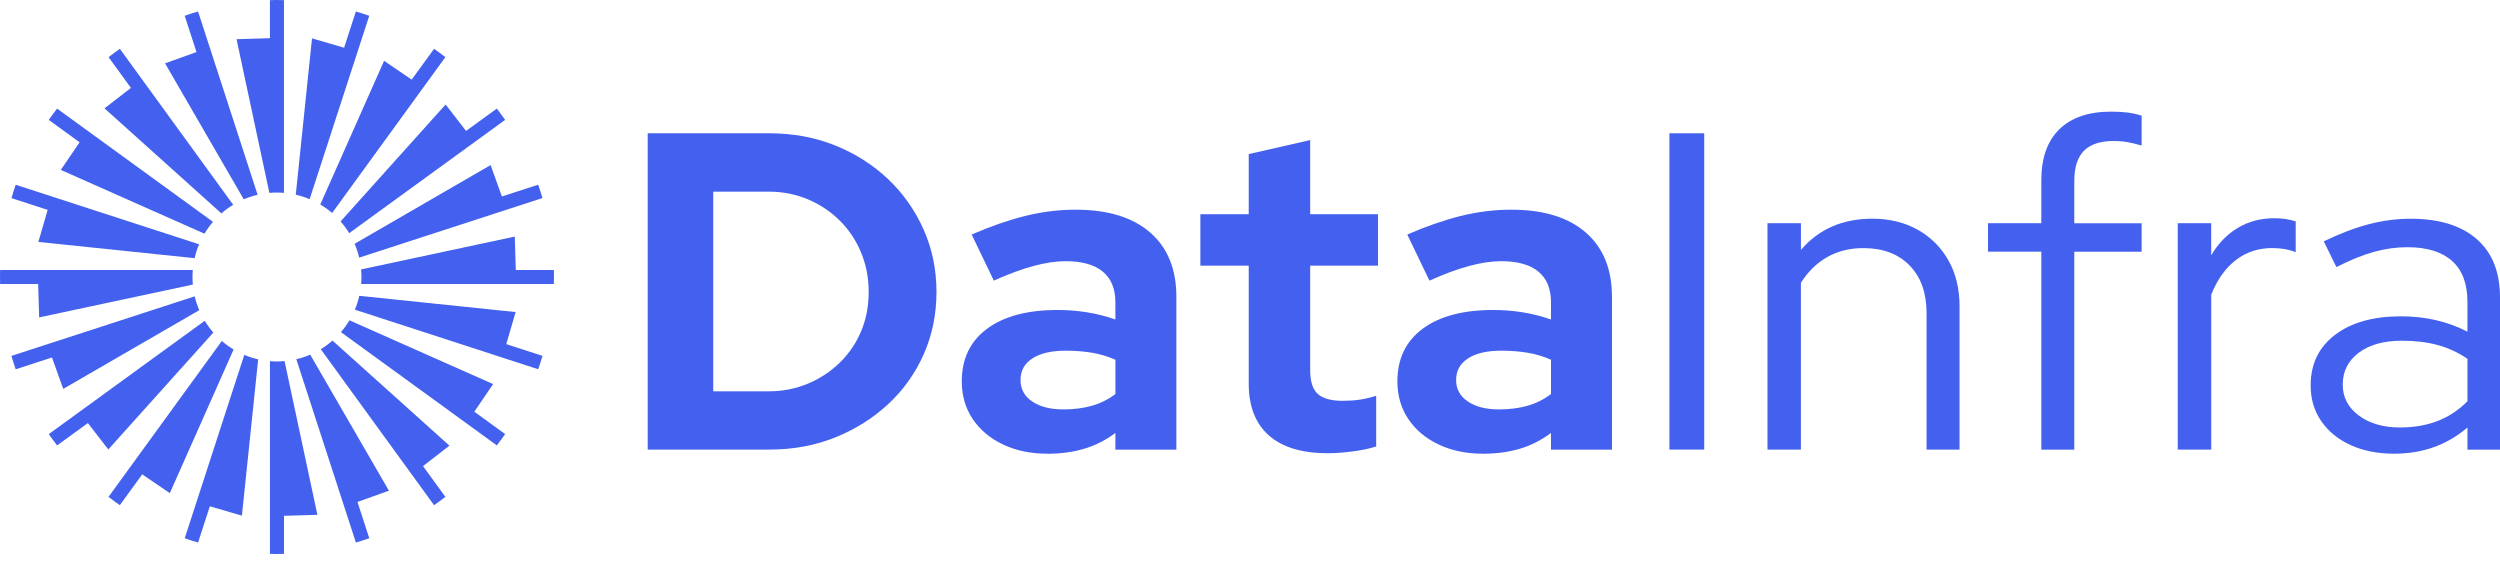
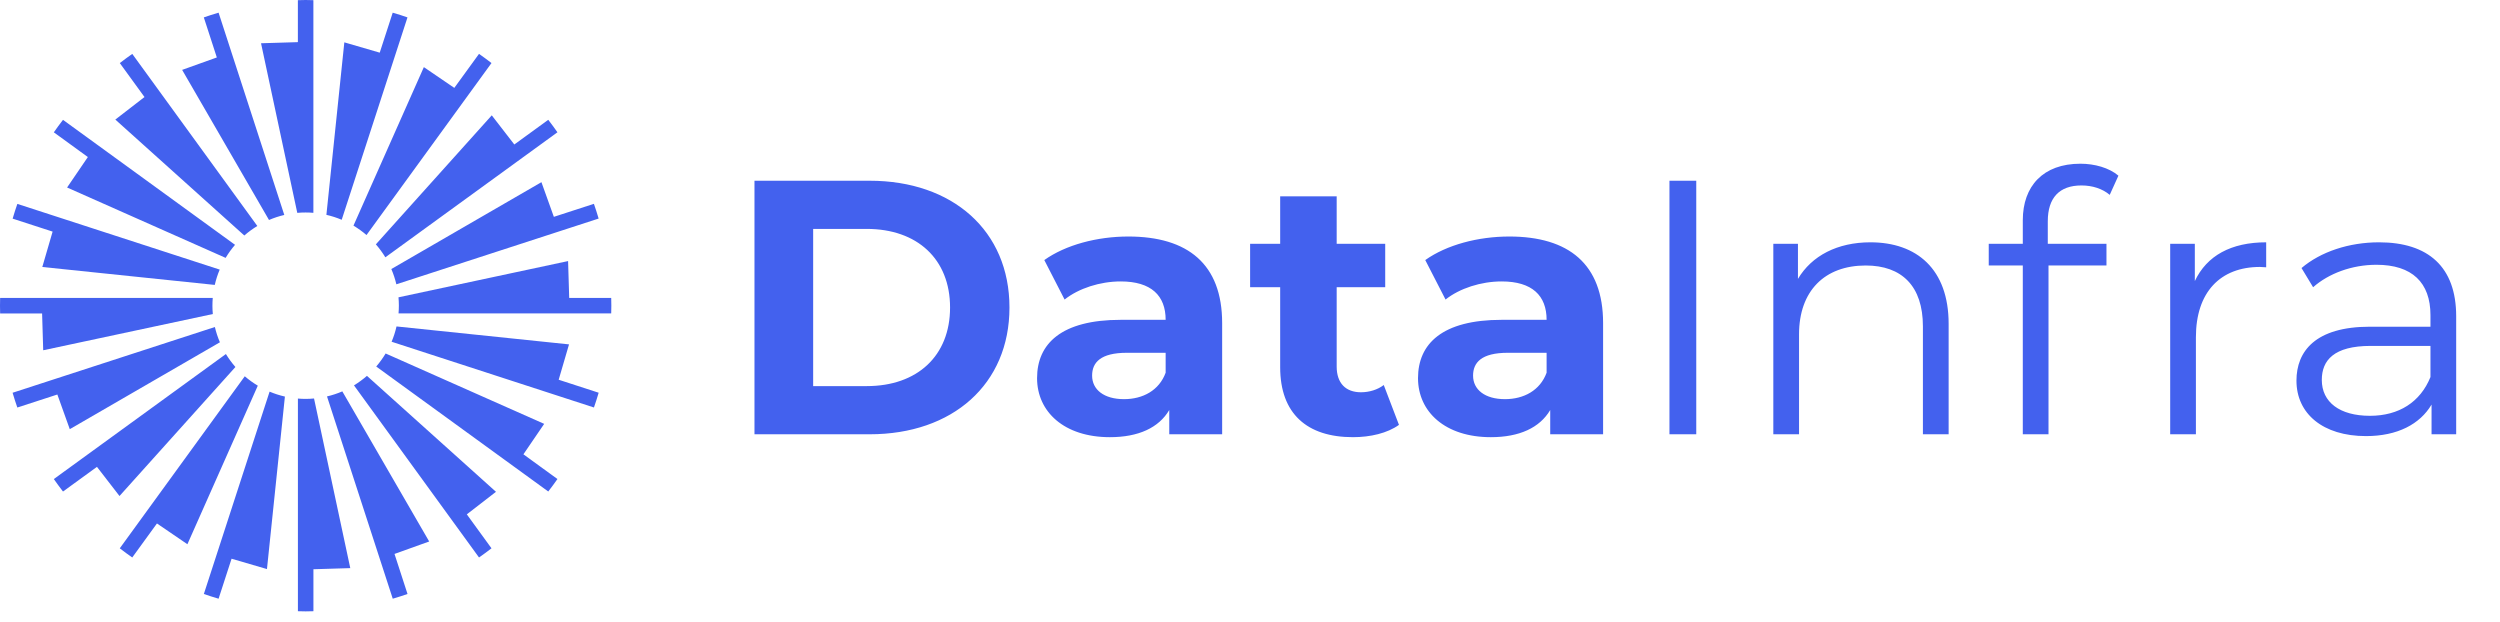
- <svg xmlns="http://www.w3.org/2000/svg" width="176" height="40" viewBox="0 0 176 40" fill="none">
-   <path d="M3.66 25.167L1.105 25.997C1.004 25.709 0.905 25.397 0.804 25.055L13.708 20.862C13.785 21.195 13.893 21.52 14.028 21.836L4.451 27.378L3.658 25.165L3.66 25.167ZM2.754 22.346L13.577 20.034C13.544 19.681 13.544 19.358 13.572 19.008H0.008C-0.003 19.337 -0.003 19.668 0.008 19.995H2.686L2.757 22.346H2.754ZM14.413 22.584L3.434 30.561C3.608 30.811 3.798 31.071 4.019 31.357L6.185 29.783L7.624 31.643L15.018 23.412C14.792 23.154 14.59 22.877 14.411 22.584H14.413ZM4.281 11.962L14.394 16.451C14.57 16.156 14.77 15.878 14.994 15.618L4.019 7.646C3.795 7.934 3.606 8.194 3.434 8.441L5.604 10.018L4.279 11.962H4.281ZM17.162 14.033C17.478 13.898 17.805 13.79 18.136 13.713L13.944 0.809C13.6 0.91 13.289 1.009 13.002 1.11L13.833 3.665L11.62 4.458L17.162 14.035V14.033ZM15.616 24.004L7.641 34.979C7.929 35.2 8.187 35.392 8.437 35.564L10.013 33.394L11.955 34.718L16.446 24.604C16.151 24.427 15.871 24.225 15.613 24.004H15.616ZM15.588 15.023C15.846 14.797 16.123 14.595 16.416 14.416L8.439 3.439C8.189 3.611 7.927 3.805 7.643 4.024L9.217 6.19L7.357 7.628L15.588 15.025V15.023ZM2.696 17.031L13.701 18.175C13.777 17.842 13.882 17.515 14.015 17.199L1.107 13.007C1.006 13.296 0.907 13.607 0.806 13.947L3.357 14.775L2.699 17.033L2.696 17.031ZM19.992 13.575V0.011C19.829 0.004 19.663 0 19.497 0C19.332 0 19.166 0.004 19.003 0.011V2.688L16.652 2.759L18.964 13.579C19.147 13.562 19.323 13.556 19.495 13.556C19.657 13.556 19.82 13.562 19.99 13.577L19.992 13.575ZM13.002 37.893C13.291 37.994 13.6 38.093 13.944 38.194L14.773 35.643L17.031 36.303L18.175 25.298C17.841 25.223 17.515 25.118 17.198 24.984L13.005 37.893H13.002ZM23.38 14.997L31.354 4.022C31.066 3.8 30.808 3.611 30.558 3.437L28.982 5.607L27.04 4.282L22.549 14.395C22.844 14.571 23.121 14.771 23.382 14.995L23.38 14.997ZM34.541 11.62L24.965 17.162C25.1 17.479 25.207 17.805 25.285 18.137L38.189 13.943C38.088 13.601 37.989 13.291 37.888 13.003L35.333 13.833L34.539 11.62H34.541ZM24.582 16.416L35.561 8.439C35.389 8.19 35.195 7.927 34.976 7.644L32.81 9.218L31.371 7.357L23.977 15.588C24.203 15.846 24.405 16.124 24.584 16.416H24.582ZM36.312 19.006L36.24 16.655L25.42 18.967C25.453 19.317 25.453 19.642 25.425 19.993H38.991C39.004 19.664 39.002 19.332 38.991 19.006H36.314H36.312ZM25.995 1.11C25.709 1.009 25.399 0.91 25.053 0.809L24.225 3.359L21.966 2.701L20.822 13.706C21.156 13.781 21.483 13.887 21.799 14.02L25.995 1.11ZM21.835 24.969C21.519 25.105 21.192 25.212 20.861 25.29L25.055 38.194C25.397 38.093 25.706 37.994 25.997 37.893L25.167 35.338L27.38 34.544L21.837 24.967L21.835 24.969ZM19.5 25.447C19.336 25.447 19.175 25.44 19.005 25.425V38.992C19.168 38.998 19.334 39.002 19.5 39.002C19.665 39.002 19.829 38.998 19.994 38.992V36.314L22.345 36.243L20.033 25.421C19.85 25.438 19.674 25.447 19.502 25.447H19.5ZM34.716 27.04L24.601 22.55C24.425 22.845 24.225 23.122 24.001 23.382L34.976 31.355C35.197 31.069 35.387 30.811 35.561 30.559L33.391 28.983L34.716 27.04ZM23.41 23.978C23.151 24.202 22.874 24.406 22.582 24.584L30.558 35.564C30.808 35.392 31.066 35.2 31.354 34.979L29.78 32.813L31.64 31.374L23.41 23.978ZM36.301 21.969L25.296 20.825C25.22 21.158 25.115 21.485 24.982 21.801L37.89 25.995C37.991 25.707 38.09 25.395 38.191 25.053L35.641 24.225L36.301 21.967V21.969Z" fill="#4361EE" />
-   <path d="M45.598 31.654V9.383H54.156C55.831 9.383 57.379 9.669 58.801 10.242C60.221 10.814 61.461 11.605 62.524 12.612C63.584 13.618 64.416 14.801 65.021 16.158C65.625 17.515 65.928 18.98 65.928 20.548C65.928 22.115 65.632 23.576 65.038 24.922C64.444 26.268 63.612 27.441 62.541 28.438C61.47 29.436 60.225 30.219 58.803 30.793C57.382 31.365 55.833 31.651 54.158 31.651H45.6L45.598 31.654ZM50.211 27.55H54.093C55.089 27.55 56.018 27.369 56.876 27.01C57.734 26.651 58.487 26.152 59.134 25.516C59.782 24.879 60.281 24.143 60.629 23.305C60.98 22.468 61.154 21.55 61.154 20.554C61.154 19.558 60.98 18.661 60.629 17.803C60.279 16.945 59.782 16.192 59.134 15.545C58.487 14.898 57.734 14.395 56.876 14.033C56.016 13.672 55.1 13.493 54.126 13.493H50.213V27.555L50.211 27.55Z" fill="#4361EE" />
-   <path d="M73.722 31.94C72.557 31.94 71.516 31.722 70.604 31.288C69.692 30.854 68.982 30.253 68.472 29.49C67.963 28.727 67.709 27.847 67.709 26.849C67.709 25.258 68.303 24.023 69.49 23.143C70.677 22.264 72.331 21.823 74.451 21.823C75.892 21.823 77.251 22.047 78.523 22.492V21.283C78.523 20.328 78.226 19.608 77.632 19.119C77.039 18.631 76.17 18.388 75.023 18.388C74.344 18.388 73.591 18.5 72.765 18.722C71.939 18.945 71.004 19.289 69.965 19.756L68.406 16.511C69.72 15.939 70.972 15.504 72.159 15.207C73.346 14.911 74.533 14.762 75.722 14.762C77.991 14.762 79.742 15.298 80.972 16.369C82.202 17.44 82.817 18.952 82.817 20.902V31.656H78.523V30.479C77.843 30.989 77.112 31.359 76.327 31.593C75.542 31.826 74.673 31.944 73.718 31.944L73.722 31.94ZM71.845 26.754C71.845 27.391 72.12 27.894 72.671 28.266C73.221 28.638 73.952 28.823 74.866 28.823C75.587 28.823 76.249 28.739 76.856 28.57C77.46 28.4 78.017 28.124 78.525 27.741V25.324C77.993 25.092 77.443 24.926 76.871 24.832C76.299 24.737 75.684 24.688 75.026 24.688C74.028 24.688 73.249 24.868 72.688 25.227C72.126 25.589 71.845 26.098 71.845 26.754Z" fill="#4361EE" />
-   <path d="M93.476 31.907C91.652 31.907 90.267 31.488 89.325 30.651C88.381 29.813 87.91 28.6 87.91 27.008V18.704H84.506V15.078H87.91V10.848L92.237 9.861V15.078H97.01V18.704H92.237V26.085C92.237 26.849 92.412 27.395 92.762 27.724C93.113 28.053 93.7 28.217 94.528 28.217C94.973 28.217 95.371 28.191 95.722 28.137C96.072 28.084 96.459 27.993 96.883 27.866V31.43C96.438 31.578 95.885 31.694 95.229 31.78C94.571 31.864 93.988 31.907 93.478 31.907H93.476Z" fill="#4361EE" />
-   <path d="M104.389 31.94C103.223 31.94 102.182 31.722 101.27 31.288C100.358 30.854 99.649 30.253 99.139 29.49C98.629 28.727 98.376 27.847 98.376 26.849C98.376 25.258 98.969 24.023 100.156 23.143C101.343 22.264 102.997 21.823 105.118 21.823C106.559 21.823 107.918 22.047 109.189 22.492V21.283C109.189 20.328 108.892 19.608 108.299 19.119C107.705 18.631 106.836 18.388 105.69 18.388C105.01 18.388 104.258 18.5 103.432 18.722C102.606 18.945 101.67 19.289 100.632 19.756L99.072 16.511C100.386 15.939 101.638 15.504 102.825 15.207C104.012 14.911 105.2 14.762 106.389 14.762C108.658 14.762 110.409 15.298 111.639 16.369C112.869 17.44 113.484 18.952 113.484 20.902V31.656H109.189V30.479C108.509 30.989 107.778 31.359 106.993 31.593C106.208 31.826 105.339 31.944 104.384 31.944L104.389 31.94ZM102.511 26.754C102.511 27.391 102.787 27.894 103.337 28.266C103.888 28.638 104.619 28.823 105.533 28.823C106.253 28.823 106.916 28.739 107.522 28.57C108.127 28.4 108.684 28.124 109.191 27.741V25.324C108.66 25.092 108.109 24.926 107.537 24.832C106.965 24.737 106.35 24.688 105.692 24.688C104.694 24.688 103.916 24.868 103.354 25.227C102.793 25.589 102.511 26.098 102.511 26.754Z" fill="#4361EE" />
-   <path d="M117.527 31.654V9.383H119.977V31.651H117.527V31.654Z" fill="#4361EE" />
-   <path d="M124.431 31.654V15.715H126.786V17.593C128.038 16.13 129.713 15.397 131.812 15.397C133.021 15.397 134.088 15.657 135.01 16.175C135.933 16.696 136.653 17.416 137.174 18.339C137.694 19.262 137.952 20.339 137.952 21.567V31.652H135.63V22.044C135.63 20.623 135.232 19.505 134.436 18.689C133.64 17.874 132.554 17.466 131.176 17.466C130.221 17.466 129.373 17.679 128.629 18.102C127.887 18.526 127.272 19.13 126.784 19.915V31.654H124.429H124.431Z" fill="#4361EE" />
-   <path d="M143.708 31.654V17.719H139.955V15.715H143.708V12.693C143.708 11.123 144.131 9.925 144.981 9.099C145.828 8.271 147.05 7.859 148.639 7.859C149.063 7.859 149.446 7.88 149.783 7.923C150.123 7.966 150.452 8.039 150.771 8.147V10.246C150.409 10.14 150.08 10.061 149.783 10.007C149.487 9.955 149.158 9.927 148.798 9.927C147.865 9.927 147.17 10.155 146.714 10.611C146.258 11.067 146.03 11.784 146.03 12.758V15.717H150.771V17.721H146.03V31.656H143.708V31.654Z" fill="#4361EE" />
-   <path d="M153.314 31.654V15.715H155.669V17.973C156.158 17.145 156.777 16.504 157.53 16.048C158.283 15.592 159.147 15.364 160.123 15.364C160.674 15.364 161.173 15.44 161.618 15.588V17.752C161.343 17.646 161.065 17.571 160.792 17.528C160.517 17.485 160.24 17.463 159.966 17.463C158.99 17.463 158.136 17.745 157.405 18.306C156.674 18.868 156.095 19.681 155.672 20.741V31.651H153.317L153.314 31.654Z" fill="#4361EE" />
-   <path d="M168.554 31.94C167.389 31.94 166.365 31.738 165.485 31.335C164.606 30.933 163.915 30.372 163.418 29.649C162.92 28.929 162.67 28.09 162.67 27.135C162.67 25.63 163.242 24.442 164.388 23.571C165.535 22.703 167.081 22.268 169.034 22.268C170.752 22.268 172.309 22.629 173.709 23.35V21.251C173.709 19.978 173.348 19.018 172.628 18.373C171.905 17.726 170.858 17.403 169.477 17.403C168.692 17.403 167.903 17.515 167.107 17.737C166.311 17.958 165.438 18.315 164.483 18.803L163.593 16.99C164.739 16.44 165.799 16.035 166.774 15.782C167.75 15.528 168.724 15.399 169.701 15.399C171.716 15.399 173.269 15.876 174.361 16.831C175.454 17.786 176 19.154 176 20.935V31.656H173.709V30.097C172.987 30.712 172.198 31.174 171.339 31.48C170.481 31.787 169.552 31.94 168.556 31.94H168.554ZM164.928 27.073C164.928 27.963 165.305 28.69 166.057 29.251C166.81 29.813 167.78 30.094 168.969 30.094C169.924 30.094 170.793 29.946 171.578 29.649C172.363 29.352 173.073 28.886 173.709 28.249V25.26C173.051 24.814 172.352 24.492 171.61 24.29C170.868 24.088 170.03 23.986 169.098 23.986C167.825 23.986 166.812 24.268 166.06 24.83C165.307 25.391 164.93 26.139 164.93 27.073H164.928Z" fill="#4361EE" />
+ <svg xmlns="http://www.w3.org/2000/svg" width="201" height="50" viewBox="0 0 201 50" fill="none">
+   <path d="M4.613 31.718L1.393 32.765C1.265 32.401 1.14 32.008 1.013 31.577L17.276 26.292C17.374 26.712 17.509 27.121 17.68 27.52L5.61 34.505L4.61 31.716L4.613 31.718ZM3.471 28.162L17.111 25.248C17.07 24.804 17.07 24.397 17.105 23.955H0.01C-0.003 24.37 -0.003 24.788 0.01 25.2H3.385L3.474 28.162H3.471ZM18.165 28.463L4.328 38.516C4.548 38.831 4.786 39.159 5.065 39.519L7.795 37.535L9.608 39.88L18.927 29.507C18.642 29.181 18.387 28.832 18.162 28.463H18.165ZM5.396 15.076L18.141 20.733C18.363 20.361 18.615 20.012 18.897 19.684L5.065 9.636C4.783 9.999 4.545 10.327 4.328 10.639L7.063 12.626L5.393 15.076H5.396ZM21.629 17.686C22.028 17.515 22.44 17.38 22.857 17.282L17.574 1.019C17.141 1.147 16.747 1.271 16.387 1.399L17.433 4.619L14.644 5.619L21.629 17.689V17.686ZM19.68 30.252L9.63 44.084C9.993 44.363 10.318 44.604 10.633 44.821L12.619 42.086L15.067 43.756L20.727 31.008C20.355 30.786 20.003 30.531 19.678 30.252H19.68ZM19.645 18.933C19.97 18.648 20.32 18.393 20.689 18.169L10.635 4.334C10.321 4.551 9.99 4.795 9.632 5.071L11.617 7.801L9.272 9.614L19.645 18.936V18.933ZM3.398 21.465L17.268 22.907C17.363 22.486 17.496 22.074 17.664 21.676L1.395 16.393C1.268 16.756 1.143 17.149 1.016 17.578L4.23 18.621L3.401 21.467L3.398 21.465ZM25.196 17.109V0.014C24.99 0.005 24.782 0 24.573 0C24.364 0 24.155 0.005 23.949 0.014V3.388L20.987 3.478L23.901 17.114C24.131 17.092 24.353 17.084 24.57 17.084C24.773 17.084 24.979 17.092 25.194 17.111L25.196 17.109ZM16.387 47.756C16.75 47.884 17.141 48.008 17.574 48.136L18.618 44.921L21.464 45.753L22.906 31.884C22.486 31.789 22.074 31.656 21.675 31.488L16.39 47.756H16.387ZM29.465 18.9L39.516 5.069C39.153 4.789 38.827 4.551 38.513 4.331L36.526 7.066L34.078 5.397L28.419 18.141C28.79 18.364 29.14 18.616 29.468 18.898L29.465 18.9ZM43.533 14.645L31.463 21.63C31.634 22.028 31.769 22.44 31.867 22.858L48.13 17.572C48.002 17.141 47.878 16.751 47.75 16.388L44.53 17.434L43.53 14.645H43.533ZM30.98 20.689L44.818 10.636C44.601 10.322 44.357 9.991 44.08 9.633L41.351 11.617L39.538 9.273L30.219 19.646C30.503 19.971 30.758 20.321 30.983 20.689H30.98ZM45.764 23.953L45.674 20.99L32.038 23.904C32.078 24.346 32.078 24.755 32.043 25.197H49.141C49.157 24.782 49.154 24.365 49.141 23.953H45.766H45.764ZM32.761 1.399C32.401 1.271 32.01 1.147 31.574 1.019L30.53 4.234L27.684 3.404L26.242 17.274C26.663 17.369 27.075 17.502 27.473 17.67L32.761 1.399ZM27.519 31.469C27.121 31.64 26.709 31.775 26.291 31.873L31.577 48.136C32.008 48.008 32.398 47.884 32.764 47.756L31.718 44.536L34.507 43.536L27.522 31.466L27.519 31.469ZM24.576 32.071C24.369 32.071 24.166 32.063 23.952 32.044V49.142C24.158 49.15 24.367 49.155 24.576 49.155C24.784 49.155 24.99 49.15 25.199 49.142V45.767L28.162 45.677L25.248 32.038C25.017 32.06 24.795 32.071 24.578 32.071H24.576ZM43.752 34.079L31.005 28.42C30.782 28.791 30.53 29.141 30.249 29.469L44.08 39.517C44.359 39.156 44.598 38.831 44.818 38.514L42.083 36.527L43.752 34.079ZM29.503 30.219C29.178 30.501 28.828 30.759 28.46 30.984L38.513 44.821C38.827 44.604 39.153 44.363 39.516 44.084L37.532 41.354L39.876 39.541L29.503 30.219ZM45.75 27.688L31.88 26.246C31.785 26.666 31.653 27.078 31.485 27.476L47.753 32.762C47.88 32.399 48.005 32.006 48.133 31.575L44.918 30.531L45.75 27.685V27.688Z" fill="#4361EE" />
+   <path d="M60.66 34.916V14.531H69.921C76.589 14.531 81.161 18.55 81.161 24.724C81.161 30.898 76.589 34.916 69.921 34.916H60.66ZM65.378 31.043H69.688C73.736 31.043 76.385 28.626 76.385 24.724C76.385 20.822 73.736 18.404 69.688 18.404H65.378V31.043ZM90.718 19.016C95.494 19.016 98.261 21.229 98.261 25.976V34.916H94.009V32.965C93.165 34.392 91.534 35.149 89.233 35.149C85.564 35.149 83.38 33.111 83.38 30.403C83.38 27.636 85.331 25.714 90.107 25.714H93.718C93.718 23.763 92.553 22.627 90.107 22.627C88.447 22.627 86.729 23.18 85.593 24.083L83.962 20.909C85.68 19.686 88.214 19.016 90.718 19.016ZM90.369 32.092C91.883 32.092 93.194 31.393 93.718 29.966V28.364H90.602C88.476 28.364 87.806 29.15 87.806 30.199C87.806 31.334 88.767 32.092 90.369 32.092ZM111.254 30.956L112.477 34.159C111.546 34.829 110.177 35.149 108.779 35.149C105.081 35.149 102.926 33.257 102.926 29.529V23.093H100.509V19.599H102.926V15.784H107.469V19.599H111.371V23.093H107.469V29.471C107.469 30.81 108.197 31.538 109.42 31.538C110.09 31.538 110.759 31.334 111.254 30.956ZM121.347 19.016C126.123 19.016 128.889 21.229 128.889 25.976V34.916H124.638V32.965C123.793 34.392 122.162 35.149 119.862 35.149C116.192 35.149 114.008 33.111 114.008 30.403C114.008 27.636 115.96 25.714 120.735 25.714H124.347C124.347 23.763 123.182 22.627 120.735 22.627C119.076 22.627 117.357 23.18 116.222 24.083L114.591 20.909C116.309 19.686 118.843 19.016 121.347 19.016ZM120.998 32.092C122.512 32.092 123.822 31.393 124.347 29.966V28.364H121.231C119.105 28.364 118.435 29.15 118.435 30.199C118.435 31.334 119.396 32.092 120.998 32.092ZM134.224 34.916V14.531H136.379V34.916H134.224ZM150.379 19.482C154.107 19.482 156.67 21.637 156.67 26.034V34.916H154.602V26.238C154.602 23.006 152.913 21.346 150.001 21.346C146.71 21.346 144.643 23.384 144.643 26.879V34.916H142.575V19.599H144.555V22.423C145.662 20.559 147.729 19.482 150.379 19.482ZM167.35 14.91C165.574 14.91 164.642 15.9 164.642 17.793V19.599H169.36V21.346H164.7V34.916H162.633V21.346H159.895V19.599H162.633V17.706C162.633 14.968 164.263 13.163 167.263 13.163C168.399 13.163 169.563 13.483 170.321 14.124L169.622 15.667C169.039 15.172 168.224 14.91 167.35 14.91ZM176.464 22.598C177.425 20.559 179.376 19.482 182.201 19.482V21.491C182.026 21.491 181.851 21.462 181.706 21.462C178.502 21.462 176.551 23.501 176.551 27.112V34.916H174.483V19.599H176.464V22.598ZM191.274 19.482C195.235 19.482 197.477 21.462 197.477 25.423V34.916H195.497V32.528C194.565 34.101 192.759 35.062 190.226 35.062C186.76 35.062 184.635 33.257 184.635 30.606C184.635 28.248 186.149 26.267 190.546 26.267H195.409V25.335C195.409 22.715 193.924 21.288 191.07 21.288C189.09 21.288 187.226 21.986 185.974 23.093L185.042 21.55C186.586 20.239 188.857 19.482 191.274 19.482ZM190.546 33.431C192.876 33.431 194.594 32.325 195.409 30.315V27.811H190.604C187.634 27.811 186.673 28.976 186.673 30.548C186.673 32.325 188.1 33.431 190.546 33.431Z" fill="#4361EE" />
</svg>
